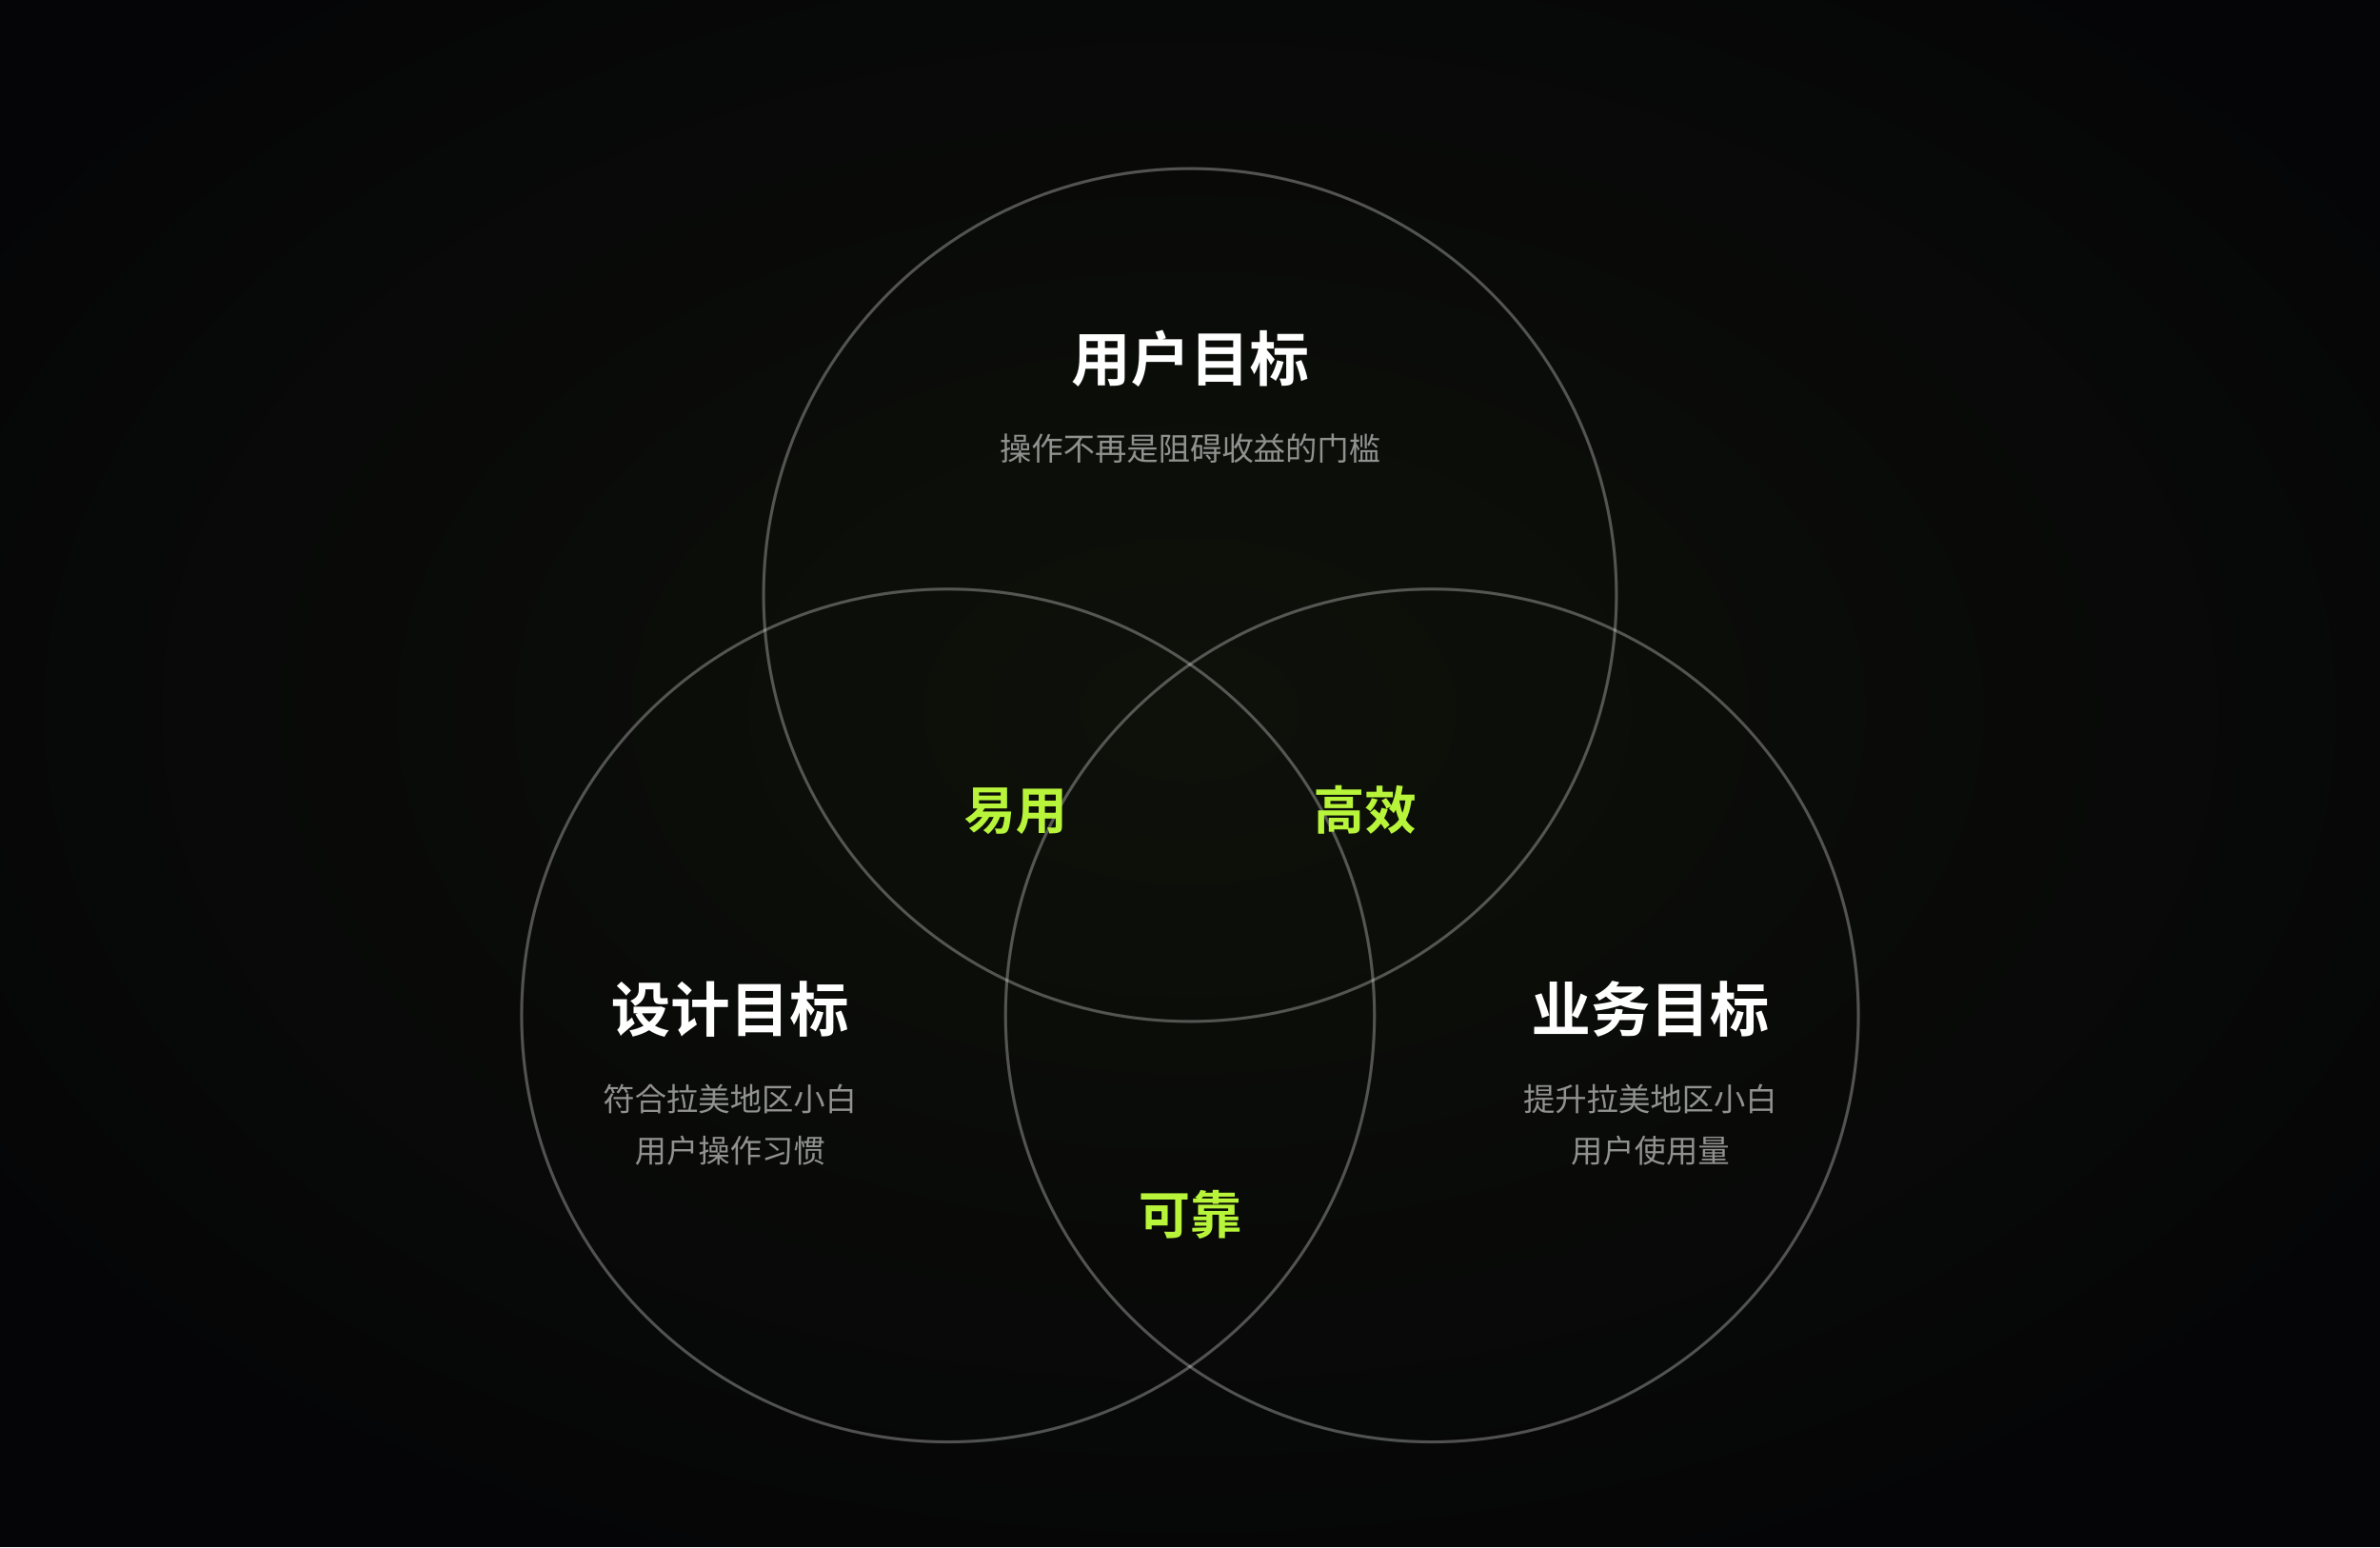
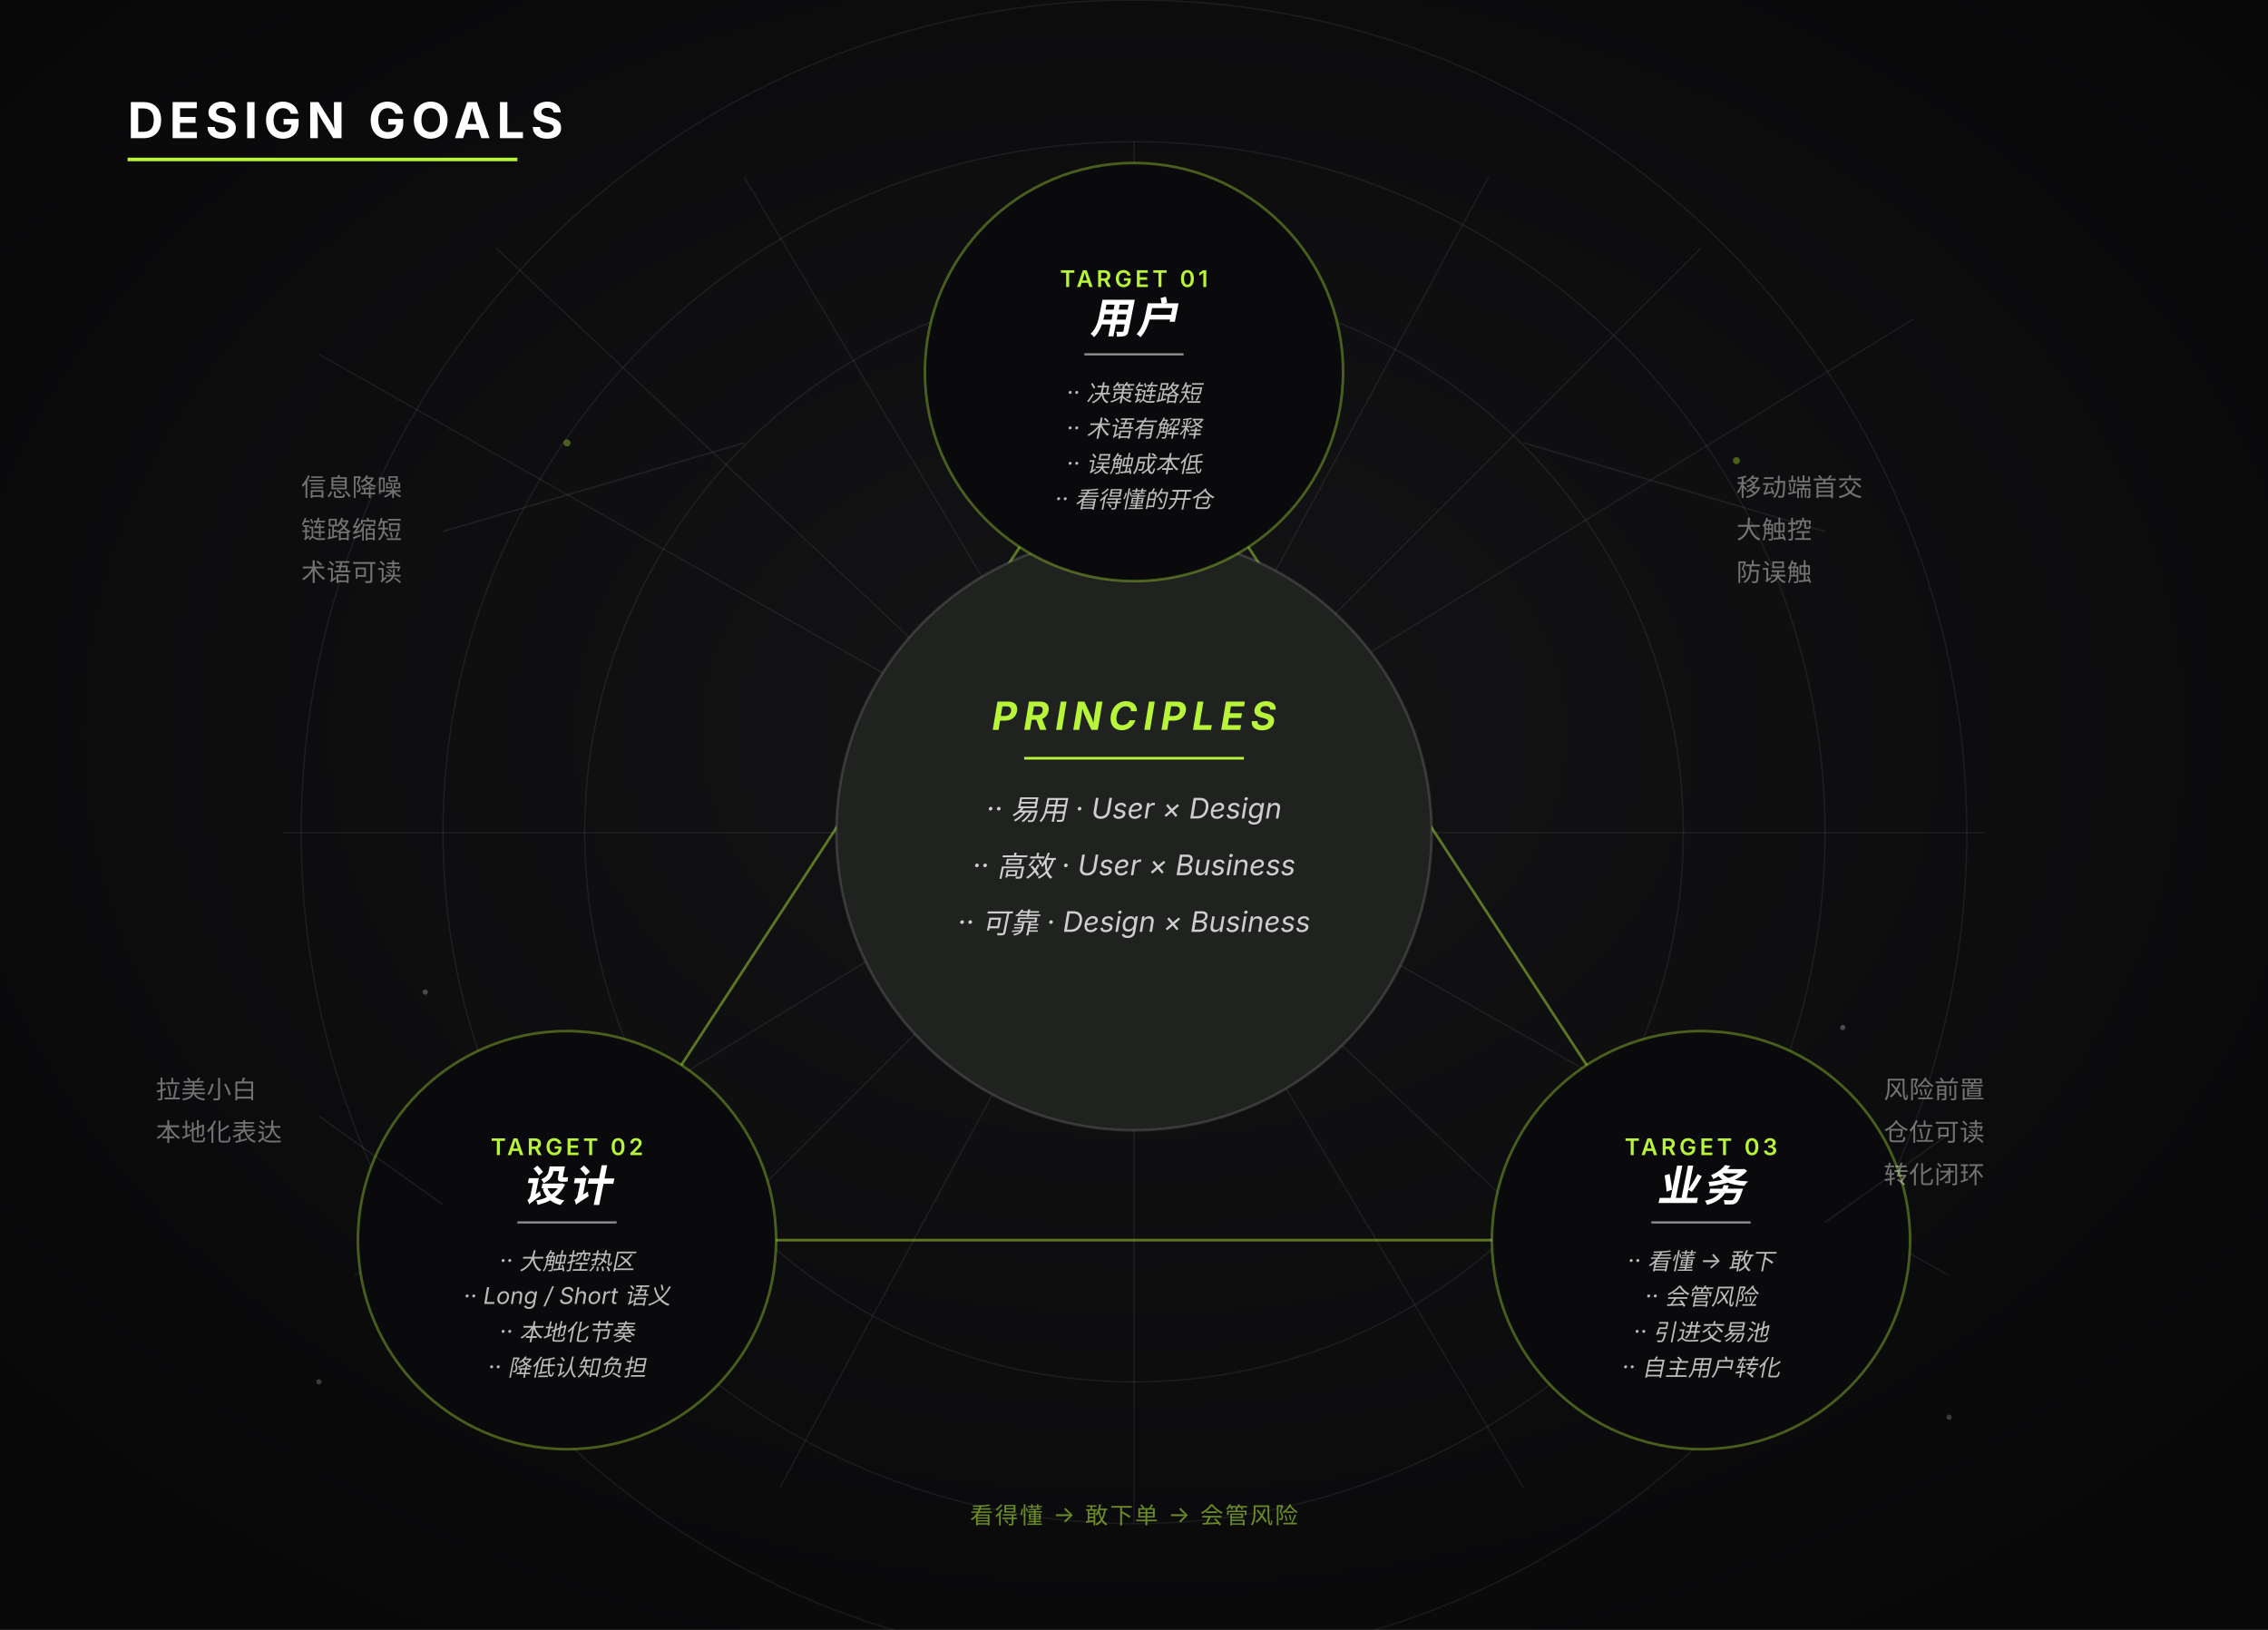
- <svg xmlns="http://www.w3.org/2000/svg" viewBox="0 0 1200 780" font-family="PingFang SC, Noto Sans SC, Hiragino Sans GB, sans-serif">
+ <svg xmlns="http://www.w3.org/2000/svg" viewBox="0 0 1280 920" font-family="Inter, PingFang SC, Noto Sans SC, Hiragino Sans GB, sans-serif">
  <defs>
-     <radialGradient id="glow" cx="50%" cy="46%" r="60%">
-       <stop offset="0%" stop-color="rgba(184,245,58,0.05)" />
-       <stop offset="100%" stop-color="rgba(184,245,58,0)" />
+     <radialGradient id="plate" cx="50%" cy="45%" r="65%">
+       <stop offset="0%" stop-color="#141416" />
+       <stop offset="100%" stop-color="#080809" />
    </radialGradient>
  </defs>
-   <rect width="1200" height="780" fill="#050507" />
-   <rect width="1200" height="780" fill="url(#glow)" />
-   <g fill="none" stroke="rgba(255,255,255,0.30)" stroke-width="1.5">
-     <circle cx="600" cy="300" r="215" />
-     <circle cx="478" cy="512" r="215" />
-     <circle cx="722" cy="512" r="215" />
+   <rect width="1280" height="920" fill="url(#plate)" />
+   <g stroke="rgba(255,255,255,0.07)" stroke-width="0.8" fill="none">
+     <circle cx="640" cy="470" r="310" />
+     <circle cx="640" cy="470" r="390" />
+     <circle cx="640" cy="470" r="470" />
+     <path d="M180 200 L1100 720 M200 720 L1080 180 M160 470 L1120 470 M640 80 L640 860" />
+     <path d="M280 140 L980 800 M300 800 L960 140" />
+     <path d="M420 100 L860 840 M440 840 L840 100" />
+     <circle cx="320" cy="250" r="2" fill="rgba(184,245,58,0.35)" stroke="none" />
+     <circle cx="980" cy="260" r="2" fill="rgba(184,245,58,0.35)" stroke="none" />
+     <circle cx="240" cy="560" r="1.5" fill="rgba(255,255,255,0.25)" stroke="none" />
+     <circle cx="1040" cy="580" r="1.5" fill="rgba(255,255,255,0.25)" stroke="none" />
+     <circle cx="640" cy="120" r="1.5" fill="rgba(184,245,58,0.4)" stroke="none" />
+     <circle cx="180" cy="780" r="1.5" fill="rgba(255,255,255,0.2)" stroke="none" />
+     <circle cx="1100" cy="800" r="1.5" fill="rgba(255,255,255,0.2)" stroke="none" />
  </g>
-   <g text-anchor="middle">
-     <text x="600" y="192" fill="#ffffff" font-size="30" font-weight="600">用户目标</text>
-     <text x="600" y="232" fill="rgba(255,255,255,0.55)" font-size="16">操作不再是阻碍收益的门槛</text>
+   <text x="72" y="78" fill="#ffffff" font-size="28" font-weight="700" letter-spacing="0.12em">DESIGN GOALS</text>
+   <line x1="72" y1="90" x2="292" y2="90" stroke="#b8f53a" stroke-width="2" />
+   <polygon points="640,210 320,700 960,700" fill="none" stroke="rgba(184,245,58,0.45)" stroke-width="1.5" />
+   <g transform="translate(640 470)">
+     <circle r="168" fill="#1c1c20" stroke="rgba(255,255,255,0.14)" stroke-width="1.5" />
+     <circle r="168" fill="rgba(184,245,58,0.03)" />
+     <text text-anchor="middle" y="-58" fill="#b8f53a" font-size="22" font-weight="700" letter-spacing="0.16em" font-style="italic">PRINCIPLES</text>
+     <line x1="-62" y1="-42" x2="62" y2="-42" stroke="#b8f53a" stroke-width="1.5" />
+     <g fill="rgba(255,255,255,0.78)" font-size="16" font-style="italic" text-anchor="middle">
+       <text y="-8">·· 易用 · User × Design</text>
+       <text y="24">·· 高效 · User × Business</text>
+       <text y="56">·· 可靠 · Design × Business</text>
+     </g>
  </g>
-   <g text-anchor="middle">
-     <text x="368" y="520" fill="#ffffff" font-size="30" font-weight="600">设计目标</text>
-     <text x="368" y="560" fill="rgba(255,255,255,0.55)" font-size="16">符合拉美地区小白</text>
-     <text x="368" y="586" fill="rgba(255,255,255,0.55)" font-size="16">用户操作习惯</text>
+   <g transform="translate(640 210)">
+     <circle r="118" fill="#0a0a0c" stroke="rgba(184,245,58,0.35)" stroke-width="1.5" />
+     <text text-anchor="middle" y="-48" fill="#b8f53a" font-size="13" font-weight="600" letter-spacing="0.14em">TARGET 01</text>
+     <text text-anchor="middle" y="-22" fill="#ffffff" font-size="24" font-weight="700" font-style="italic" letter-spacing="0.08em">用户</text>
+     <line x1="-28" y1="-10" x2="28" y2="-10" stroke="rgba(255,255,255,0.55)" stroke-width="1.2" />
+     <g fill="rgba(255,255,255,0.72)" font-size="13" font-style="italic" text-anchor="middle">
+       <text y="16">·· 决策链路短</text>
+       <text y="36">·· 术语有解释</text>
+       <text y="56">·· 误触成本低</text>
+       <text y="76">·· 看得懂的开仓</text>
+     </g>
  </g>
-   <g text-anchor="middle">
-     <text x="832" y="520" fill="#ffffff" font-size="30" font-weight="600">业务目标</text>
-     <text x="832" y="560" fill="rgba(255,255,255,0.55)" font-size="16">提升拉美地区小白</text>
-     <text x="832" y="586" fill="rgba(255,255,255,0.55)" font-size="16">用户使用量</text>
+   <g transform="translate(320 700)">
+     <circle r="118" fill="#0a0a0c" stroke="rgba(184,245,58,0.35)" stroke-width="1.5" />
+     <text text-anchor="middle" y="-48" fill="#b8f53a" font-size="13" font-weight="600" letter-spacing="0.14em">TARGET 02</text>
+     <text text-anchor="middle" y="-22" fill="#ffffff" font-size="24" font-weight="700" font-style="italic" letter-spacing="0.08em">设计</text>
+     <line x1="-28" y1="-10" x2="28" y2="-10" stroke="rgba(255,255,255,0.55)" stroke-width="1.2" />
+     <g fill="rgba(255,255,255,0.72)" font-size="13" font-style="italic" text-anchor="middle">
+       <text y="16">·· 大触控热区</text>
+       <text y="36">·· Long / Short 语义</text>
+       <text y="56">·· 本地化节奏</text>
+       <text y="76">·· 降低认知负担</text>
+     </g>
  </g>
-   <g text-anchor="middle" fill="#b8f53a" font-size="26" font-weight="600">
-     <text x="512" y="418">易用</text>
-     <text x="688" y="418">高效</text>
-     <text x="600" y="622">可靠</text>
+   <g transform="translate(960 700)">
+     <circle r="118" fill="#0a0a0c" stroke="rgba(184,245,58,0.35)" stroke-width="1.5" />
+     <text text-anchor="middle" y="-48" fill="#b8f53a" font-size="13" font-weight="600" letter-spacing="0.14em">TARGET 03</text>
+     <text text-anchor="middle" y="-22" fill="#ffffff" font-size="24" font-weight="700" font-style="italic" letter-spacing="0.08em">业务</text>
+     <line x1="-28" y1="-10" x2="28" y2="-10" stroke="rgba(255,255,255,0.55)" stroke-width="1.2" />
+     <g fill="rgba(255,255,255,0.72)" font-size="13" font-style="italic" text-anchor="middle">
+       <text y="16">·· 看懂 → 敢下</text>
+       <text y="36">·· 会管风险</text>
+       <text y="56">·· 引进交易池</text>
+       <text y="76">·· 自主用户转化</text>
+     </g>
+   </g>
+   <g fill="rgba(255,255,255,0.42)" font-size="14" letter-spacing="0.02em">
+     <text x="170" y="280">信息降噪</text>
+     <text x="170" y="304">链路缩短</text>
+     <text x="170" y="328">术语可读</text>
+     <text x="980" y="280" text-anchor="start">移动端首交</text>
+     <text x="980" y="304" text-anchor="start">大触控</text>
+     <text x="980" y="328" text-anchor="start">防误触</text>
+     <text x="88" y="620">拉美小白</text>
+     <text x="88" y="644">本地化表达</text>
+     <text x="1120" y="620" text-anchor="end">风险前置</text>
+     <text x="1120" y="644" text-anchor="end">仓位可读</text>
+     <text x="1120" y="668" text-anchor="end">转化闭环</text>
+     <text x="640" y="860" text-anchor="middle" fill="rgba(184,245,58,0.55)" font-size="13" letter-spacing="0.08em">看得懂 → 敢下单 → 会管风险</text>
+   </g>
+   <g stroke="rgba(255,255,255,0.08)" stroke-width="0.8" fill="none">
+     <path d="M250 300 L420 250" />
+     <path d="M1030 300 L860 250" />
+     <path d="M180 630 L250 680" />
+     <path d="M1100 640 L1030 690" />
  </g>
</svg>
